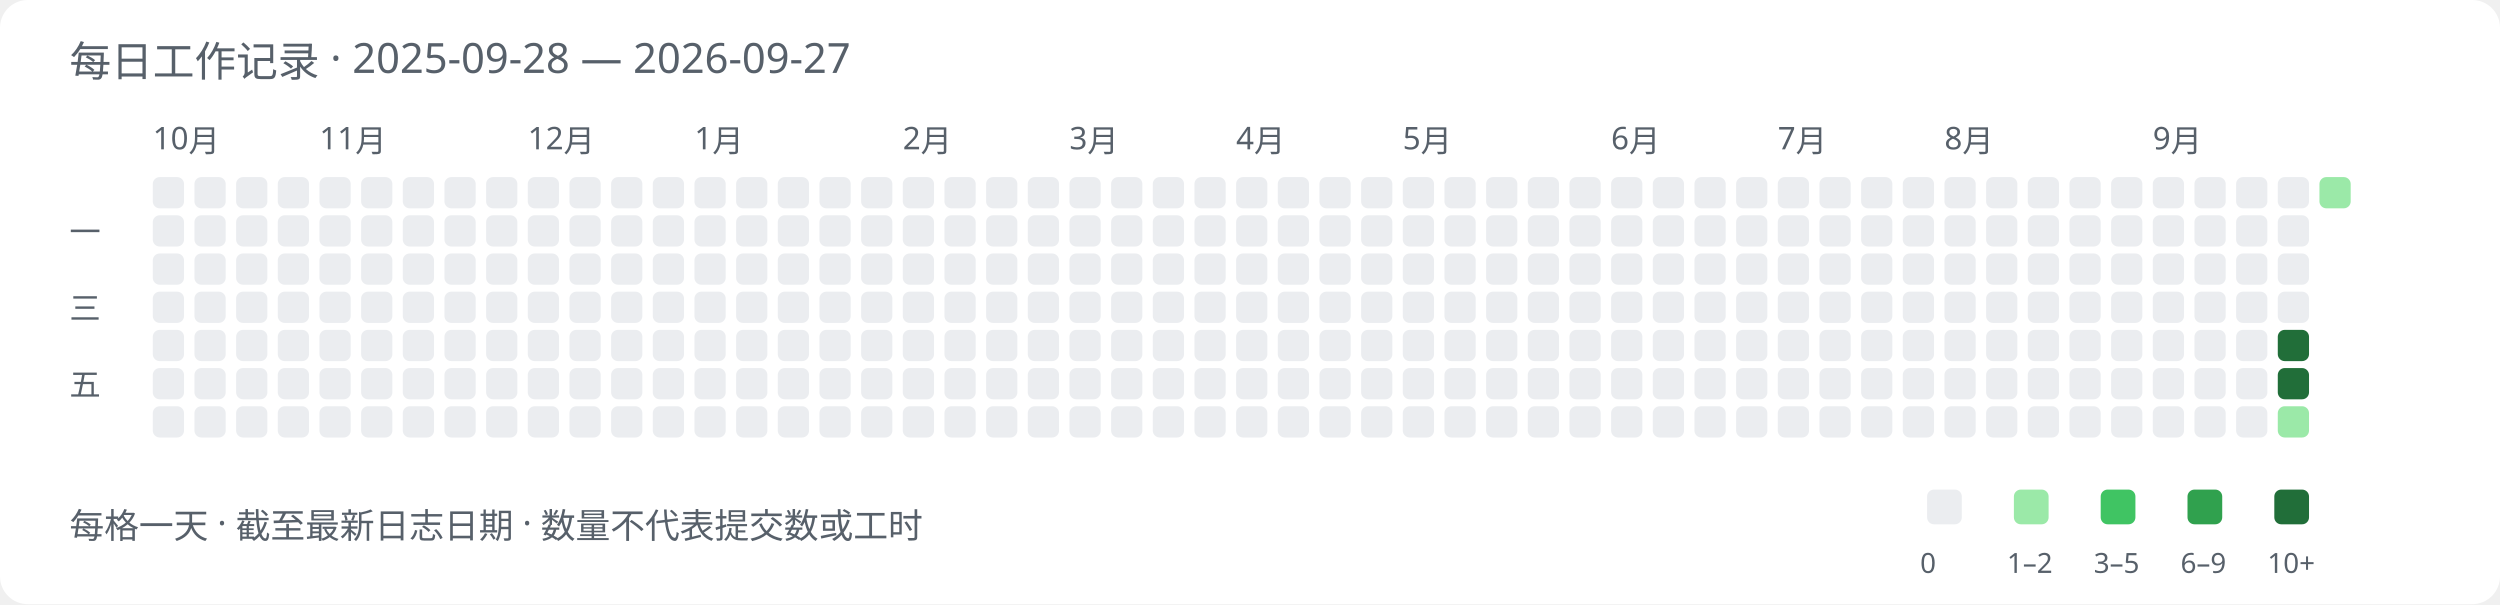
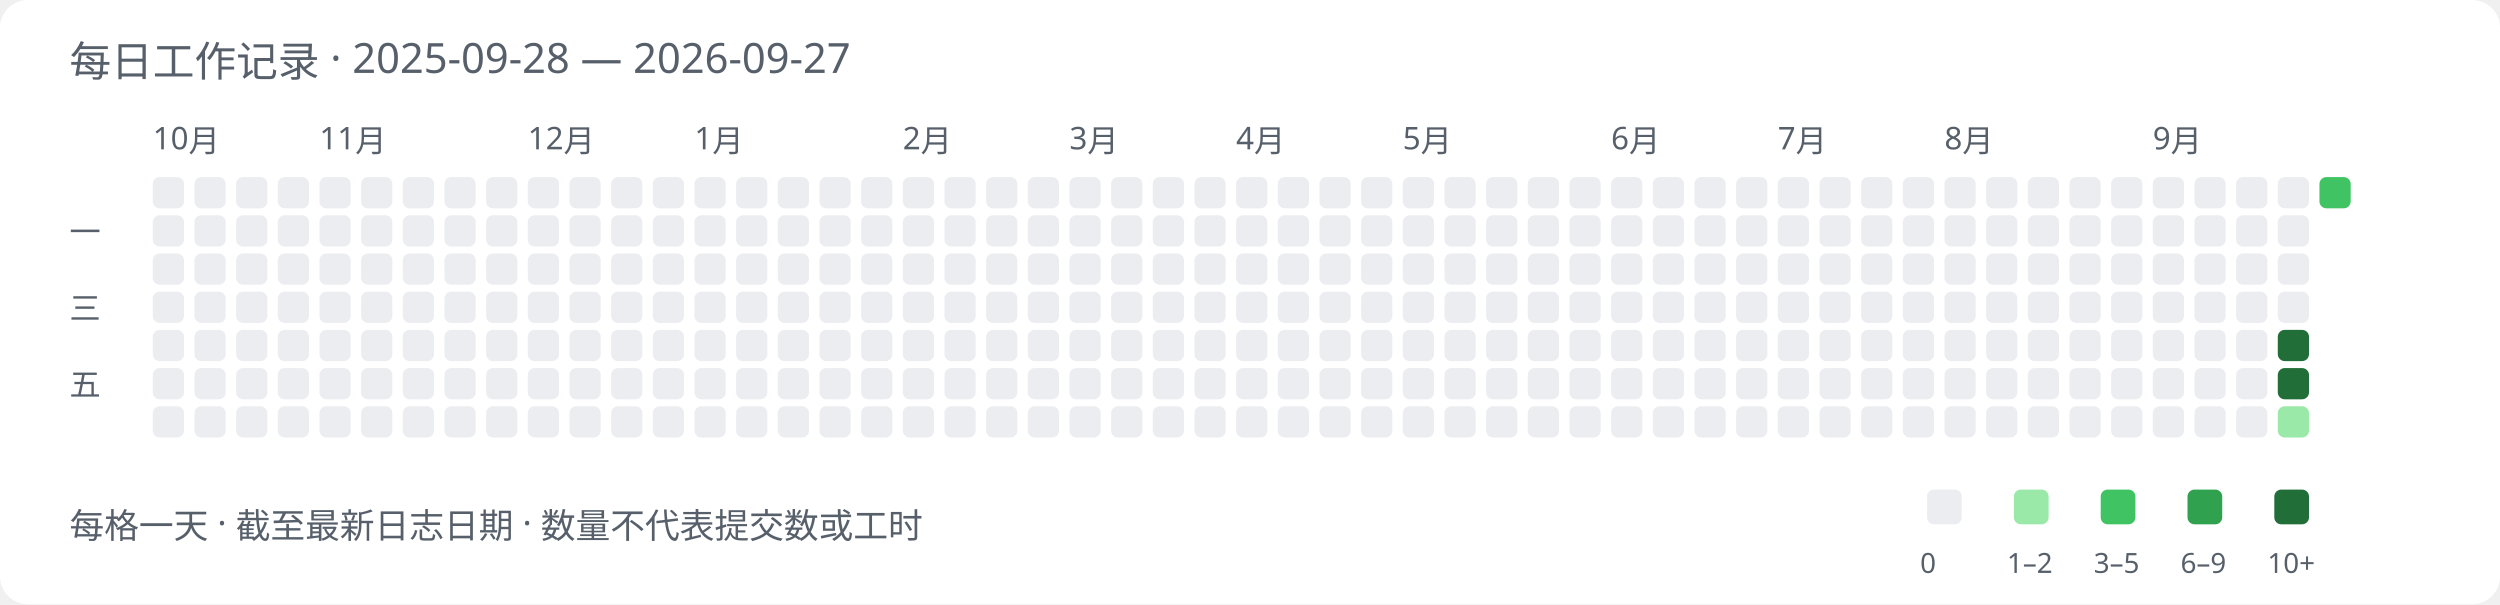
<svg xmlns="http://www.w3.org/2000/svg" width="720" height="174" viewBox="0 0 720 174" role="img" aria-label="每日开发记录全年贡献格">
  <rect width="100%" height="100%" rx="8" fill="#fff" />
  <g font-family="system-ui, sans-serif">
    <text x="20" y="22" font-size="12" fill="#57606a">每日工作记录 · 2025-09-28 — 2026-09-27</text>
    <text x="20" y="70" font-size="9" fill="#57606a">一</text>
    <text x="20" y="92" font-size="9" fill="#57606a">三</text>
    <text x="20" y="114" font-size="9" fill="#57606a">五</text>
    <rect data-date="2025-09-28" data-count="0" x="44" y="51" width="9" height="9" rx="2" fill="#ebedf0" />
    <rect data-date="2025-09-29" data-count="0" x="44" y="62" width="9" height="9" rx="2" fill="#ebedf0" />
    <rect data-date="2025-09-30" data-count="0" x="44" y="73" width="9" height="9" rx="2" fill="#ebedf0" />
    <text x="44" y="43" font-size="9" fill="#57606a">10月</text>
    <rect data-date="2025-10-01" data-count="0" x="44" y="84" width="9" height="9" rx="2" fill="#ebedf0" />
    <rect data-date="2025-10-02" data-count="0" x="44" y="95" width="9" height="9" rx="2" fill="#ebedf0" />
    <rect data-date="2025-10-03" data-count="0" x="44" y="106" width="9" height="9" rx="2" fill="#ebedf0" />
    <rect data-date="2025-10-04" data-count="0" x="44" y="117" width="9" height="9" rx="2" fill="#ebedf0" />
    <rect data-date="2025-10-05" data-count="0" x="56" y="51" width="9" height="9" rx="2" fill="#ebedf0" />
    <rect data-date="2025-10-06" data-count="0" x="56" y="62" width="9" height="9" rx="2" fill="#ebedf0" />
    <rect data-date="2025-10-07" data-count="0" x="56" y="73" width="9" height="9" rx="2" fill="#ebedf0" />
    <rect data-date="2025-10-08" data-count="0" x="56" y="84" width="9" height="9" rx="2" fill="#ebedf0" />
    <rect data-date="2025-10-09" data-count="0" x="56" y="95" width="9" height="9" rx="2" fill="#ebedf0" />
    <rect data-date="2025-10-10" data-count="0" x="56" y="106" width="9" height="9" rx="2" fill="#ebedf0" />
    <rect data-date="2025-10-11" data-count="0" x="56" y="117" width="9" height="9" rx="2" fill="#ebedf0" />
    <rect data-date="2025-10-12" data-count="0" x="68" y="51" width="9" height="9" rx="2" fill="#ebedf0" />
    <rect data-date="2025-10-13" data-count="0" x="68" y="62" width="9" height="9" rx="2" fill="#ebedf0" />
    <rect data-date="2025-10-14" data-count="0" x="68" y="73" width="9" height="9" rx="2" fill="#ebedf0" />
    <rect data-date="2025-10-15" data-count="0" x="68" y="84" width="9" height="9" rx="2" fill="#ebedf0" />
    <rect data-date="2025-10-16" data-count="0" x="68" y="95" width="9" height="9" rx="2" fill="#ebedf0" />
    <rect data-date="2025-10-17" data-count="0" x="68" y="106" width="9" height="9" rx="2" fill="#ebedf0" />
    <rect data-date="2025-10-18" data-count="0" x="68" y="117" width="9" height="9" rx="2" fill="#ebedf0" />
    <rect data-date="2025-10-19" data-count="0" x="80" y="51" width="9" height="9" rx="2" fill="#ebedf0" />
    <rect data-date="2025-10-20" data-count="0" x="80" y="62" width="9" height="9" rx="2" fill="#ebedf0" />
    <rect data-date="2025-10-21" data-count="0" x="80" y="73" width="9" height="9" rx="2" fill="#ebedf0" />
    <rect data-date="2025-10-22" data-count="0" x="80" y="84" width="9" height="9" rx="2" fill="#ebedf0" />
    <rect data-date="2025-10-23" data-count="0" x="80" y="95" width="9" height="9" rx="2" fill="#ebedf0" />
    <rect data-date="2025-10-24" data-count="0" x="80" y="106" width="9" height="9" rx="2" fill="#ebedf0" />
    <rect data-date="2025-10-25" data-count="0" x="80" y="117" width="9" height="9" rx="2" fill="#ebedf0" />
    <rect data-date="2025-10-26" data-count="0" x="92" y="51" width="9" height="9" rx="2" fill="#ebedf0" />
    <rect data-date="2025-10-27" data-count="0" x="92" y="62" width="9" height="9" rx="2" fill="#ebedf0" />
    <rect data-date="2025-10-28" data-count="0" x="92" y="73" width="9" height="9" rx="2" fill="#ebedf0" />
    <rect data-date="2025-10-29" data-count="0" x="92" y="84" width="9" height="9" rx="2" fill="#ebedf0" />
    <rect data-date="2025-10-30" data-count="0" x="92" y="95" width="9" height="9" rx="2" fill="#ebedf0" />
    <rect data-date="2025-10-31" data-count="0" x="92" y="106" width="9" height="9" rx="2" fill="#ebedf0" />
    <text x="92" y="43" font-size="9" fill="#57606a">11月</text>
    <rect data-date="2025-11-01" data-count="0" x="92" y="117" width="9" height="9" rx="2" fill="#ebedf0" />
    <rect data-date="2025-11-02" data-count="0" x="104" y="51" width="9" height="9" rx="2" fill="#ebedf0" />
    <rect data-date="2025-11-03" data-count="0" x="104" y="62" width="9" height="9" rx="2" fill="#ebedf0" />
    <rect data-date="2025-11-04" data-count="0" x="104" y="73" width="9" height="9" rx="2" fill="#ebedf0" />
    <rect data-date="2025-11-05" data-count="0" x="104" y="84" width="9" height="9" rx="2" fill="#ebedf0" />
    <rect data-date="2025-11-06" data-count="0" x="104" y="95" width="9" height="9" rx="2" fill="#ebedf0" />
    <rect data-date="2025-11-07" data-count="0" x="104" y="106" width="9" height="9" rx="2" fill="#ebedf0" />
    <rect data-date="2025-11-08" data-count="0" x="104" y="117" width="9" height="9" rx="2" fill="#ebedf0" />
    <rect data-date="2025-11-09" data-count="0" x="116" y="51" width="9" height="9" rx="2" fill="#ebedf0" />
    <rect data-date="2025-11-10" data-count="0" x="116" y="62" width="9" height="9" rx="2" fill="#ebedf0" />
    <rect data-date="2025-11-11" data-count="0" x="116" y="73" width="9" height="9" rx="2" fill="#ebedf0" />
    <rect data-date="2025-11-12" data-count="0" x="116" y="84" width="9" height="9" rx="2" fill="#ebedf0" />
    <rect data-date="2025-11-13" data-count="0" x="116" y="95" width="9" height="9" rx="2" fill="#ebedf0" />
    <rect data-date="2025-11-14" data-count="0" x="116" y="106" width="9" height="9" rx="2" fill="#ebedf0" />
    <rect data-date="2025-11-15" data-count="0" x="116" y="117" width="9" height="9" rx="2" fill="#ebedf0" />
    <rect data-date="2025-11-16" data-count="0" x="128" y="51" width="9" height="9" rx="2" fill="#ebedf0" />
    <rect data-date="2025-11-17" data-count="0" x="128" y="62" width="9" height="9" rx="2" fill="#ebedf0" />
    <rect data-date="2025-11-18" data-count="0" x="128" y="73" width="9" height="9" rx="2" fill="#ebedf0" />
    <rect data-date="2025-11-19" data-count="0" x="128" y="84" width="9" height="9" rx="2" fill="#ebedf0" />
    <rect data-date="2025-11-20" data-count="0" x="128" y="95" width="9" height="9" rx="2" fill="#ebedf0" />
    <rect data-date="2025-11-21" data-count="0" x="128" y="106" width="9" height="9" rx="2" fill="#ebedf0" />
    <rect data-date="2025-11-22" data-count="0" x="128" y="117" width="9" height="9" rx="2" fill="#ebedf0" />
    <rect data-date="2025-11-23" data-count="0" x="140" y="51" width="9" height="9" rx="2" fill="#ebedf0" />
    <rect data-date="2025-11-24" data-count="0" x="140" y="62" width="9" height="9" rx="2" fill="#ebedf0" />
    <rect data-date="2025-11-25" data-count="0" x="140" y="73" width="9" height="9" rx="2" fill="#ebedf0" />
    <rect data-date="2025-11-26" data-count="0" x="140" y="84" width="9" height="9" rx="2" fill="#ebedf0" />
    <rect data-date="2025-11-27" data-count="0" x="140" y="95" width="9" height="9" rx="2" fill="#ebedf0" />
    <rect data-date="2025-11-28" data-count="0" x="140" y="106" width="9" height="9" rx="2" fill="#ebedf0" />
    <rect data-date="2025-11-29" data-count="0" x="140" y="117" width="9" height="9" rx="2" fill="#ebedf0" />
    <rect data-date="2025-11-30" data-count="0" x="152" y="51" width="9" height="9" rx="2" fill="#ebedf0" />
    <text x="152" y="43" font-size="9" fill="#57606a">12月</text>
    <rect data-date="2025-12-01" data-count="0" x="152" y="62" width="9" height="9" rx="2" fill="#ebedf0" />
    <rect data-date="2025-12-02" data-count="0" x="152" y="73" width="9" height="9" rx="2" fill="#ebedf0" />
    <rect data-date="2025-12-03" data-count="0" x="152" y="84" width="9" height="9" rx="2" fill="#ebedf0" />
    <rect data-date="2025-12-04" data-count="0" x="152" y="95" width="9" height="9" rx="2" fill="#ebedf0" />
    <rect data-date="2025-12-05" data-count="0" x="152" y="106" width="9" height="9" rx="2" fill="#ebedf0" />
    <rect data-date="2025-12-06" data-count="0" x="152" y="117" width="9" height="9" rx="2" fill="#ebedf0" />
    <rect data-date="2025-12-07" data-count="0" x="164" y="51" width="9" height="9" rx="2" fill="#ebedf0" />
    <rect data-date="2025-12-08" data-count="0" x="164" y="62" width="9" height="9" rx="2" fill="#ebedf0" />
    <rect data-date="2025-12-09" data-count="0" x="164" y="73" width="9" height="9" rx="2" fill="#ebedf0" />
    <rect data-date="2025-12-10" data-count="0" x="164" y="84" width="9" height="9" rx="2" fill="#ebedf0" />
    <rect data-date="2025-12-11" data-count="0" x="164" y="95" width="9" height="9" rx="2" fill="#ebedf0" />
    <rect data-date="2025-12-12" data-count="0" x="164" y="106" width="9" height="9" rx="2" fill="#ebedf0" />
    <rect data-date="2025-12-13" data-count="0" x="164" y="117" width="9" height="9" rx="2" fill="#ebedf0" />
    <rect data-date="2025-12-14" data-count="0" x="176" y="51" width="9" height="9" rx="2" fill="#ebedf0" />
    <rect data-date="2025-12-15" data-count="0" x="176" y="62" width="9" height="9" rx="2" fill="#ebedf0" />
    <rect data-date="2025-12-16" data-count="0" x="176" y="73" width="9" height="9" rx="2" fill="#ebedf0" />
    <rect data-date="2025-12-17" data-count="0" x="176" y="84" width="9" height="9" rx="2" fill="#ebedf0" />
    <rect data-date="2025-12-18" data-count="0" x="176" y="95" width="9" height="9" rx="2" fill="#ebedf0" />
    <rect data-date="2025-12-19" data-count="0" x="176" y="106" width="9" height="9" rx="2" fill="#ebedf0" />
    <rect data-date="2025-12-20" data-count="0" x="176" y="117" width="9" height="9" rx="2" fill="#ebedf0" />
    <rect data-date="2025-12-21" data-count="0" x="188" y="51" width="9" height="9" rx="2" fill="#ebedf0" />
    <rect data-date="2025-12-22" data-count="0" x="188" y="62" width="9" height="9" rx="2" fill="#ebedf0" />
    <rect data-date="2025-12-23" data-count="0" x="188" y="73" width="9" height="9" rx="2" fill="#ebedf0" />
    <rect data-date="2025-12-24" data-count="0" x="188" y="84" width="9" height="9" rx="2" fill="#ebedf0" />
    <rect data-date="2025-12-25" data-count="0" x="188" y="95" width="9" height="9" rx="2" fill="#ebedf0" />
    <rect data-date="2025-12-26" data-count="0" x="188" y="106" width="9" height="9" rx="2" fill="#ebedf0" />
    <rect data-date="2025-12-27" data-count="0" x="188" y="117" width="9" height="9" rx="2" fill="#ebedf0" />
    <rect data-date="2025-12-28" data-count="0" x="200" y="51" width="9" height="9" rx="2" fill="#ebedf0" />
    <rect data-date="2025-12-29" data-count="0" x="200" y="62" width="9" height="9" rx="2" fill="#ebedf0" />
    <rect data-date="2025-12-30" data-count="0" x="200" y="73" width="9" height="9" rx="2" fill="#ebedf0" />
    <rect data-date="2025-12-31" data-count="0" x="200" y="84" width="9" height="9" rx="2" fill="#ebedf0" />
    <text x="200" y="43" font-size="9" fill="#57606a">1月</text>
    <rect data-date="2026-01-01" data-count="0" x="200" y="95" width="9" height="9" rx="2" fill="#ebedf0" />
    <rect data-date="2026-01-02" data-count="0" x="200" y="106" width="9" height="9" rx="2" fill="#ebedf0" />
    <rect data-date="2026-01-03" data-count="0" x="200" y="117" width="9" height="9" rx="2" fill="#ebedf0" />
    <rect data-date="2026-01-04" data-count="0" x="212" y="51" width="9" height="9" rx="2" fill="#ebedf0" />
    <rect data-date="2026-01-05" data-count="0" x="212" y="62" width="9" height="9" rx="2" fill="#ebedf0" />
    <rect data-date="2026-01-06" data-count="0" x="212" y="73" width="9" height="9" rx="2" fill="#ebedf0" />
    <rect data-date="2026-01-07" data-count="0" x="212" y="84" width="9" height="9" rx="2" fill="#ebedf0" />
    <rect data-date="2026-01-08" data-count="0" x="212" y="95" width="9" height="9" rx="2" fill="#ebedf0" />
    <rect data-date="2026-01-09" data-count="0" x="212" y="106" width="9" height="9" rx="2" fill="#ebedf0" />
    <rect data-date="2026-01-10" data-count="0" x="212" y="117" width="9" height="9" rx="2" fill="#ebedf0" />
    <rect data-date="2026-01-11" data-count="0" x="224" y="51" width="9" height="9" rx="2" fill="#ebedf0" />
    <rect data-date="2026-01-12" data-count="0" x="224" y="62" width="9" height="9" rx="2" fill="#ebedf0" />
    <rect data-date="2026-01-13" data-count="0" x="224" y="73" width="9" height="9" rx="2" fill="#ebedf0" />
    <rect data-date="2026-01-14" data-count="0" x="224" y="84" width="9" height="9" rx="2" fill="#ebedf0" />
    <rect data-date="2026-01-15" data-count="0" x="224" y="95" width="9" height="9" rx="2" fill="#ebedf0" />
    <rect data-date="2026-01-16" data-count="0" x="224" y="106" width="9" height="9" rx="2" fill="#ebedf0" />
    <rect data-date="2026-01-17" data-count="0" x="224" y="117" width="9" height="9" rx="2" fill="#ebedf0" />
    <rect data-date="2026-01-18" data-count="0" x="236" y="51" width="9" height="9" rx="2" fill="#ebedf0" />
    <rect data-date="2026-01-19" data-count="0" x="236" y="62" width="9" height="9" rx="2" fill="#ebedf0" />
    <rect data-date="2026-01-20" data-count="0" x="236" y="73" width="9" height="9" rx="2" fill="#ebedf0" />
    <rect data-date="2026-01-21" data-count="0" x="236" y="84" width="9" height="9" rx="2" fill="#ebedf0" />
    <rect data-date="2026-01-22" data-count="0" x="236" y="95" width="9" height="9" rx="2" fill="#ebedf0" />
    <rect data-date="2026-01-23" data-count="0" x="236" y="106" width="9" height="9" rx="2" fill="#ebedf0" />
    <rect data-date="2026-01-24" data-count="0" x="236" y="117" width="9" height="9" rx="2" fill="#ebedf0" />
    <rect data-date="2026-01-25" data-count="0" x="248" y="51" width="9" height="9" rx="2" fill="#ebedf0" />
    <rect data-date="2026-01-26" data-count="0" x="248" y="62" width="9" height="9" rx="2" fill="#ebedf0" />
    <rect data-date="2026-01-27" data-count="0" x="248" y="73" width="9" height="9" rx="2" fill="#ebedf0" />
    <rect data-date="2026-01-28" data-count="0" x="248" y="84" width="9" height="9" rx="2" fill="#ebedf0" />
    <rect data-date="2026-01-29" data-count="0" x="248" y="95" width="9" height="9" rx="2" fill="#ebedf0" />
    <rect data-date="2026-01-30" data-count="0" x="248" y="106" width="9" height="9" rx="2" fill="#ebedf0" />
    <rect data-date="2026-01-31" data-count="0" x="248" y="117" width="9" height="9" rx="2" fill="#ebedf0" />
    <text x="260" y="43" font-size="9" fill="#57606a">2月</text>
    <rect data-date="2026-02-01" data-count="0" x="260" y="51" width="9" height="9" rx="2" fill="#ebedf0" />
    <rect data-date="2026-02-02" data-count="0" x="260" y="62" width="9" height="9" rx="2" fill="#ebedf0" />
    <rect data-date="2026-02-03" data-count="0" x="260" y="73" width="9" height="9" rx="2" fill="#ebedf0" />
    <rect data-date="2026-02-04" data-count="0" x="260" y="84" width="9" height="9" rx="2" fill="#ebedf0" />
    <rect data-date="2026-02-05" data-count="0" x="260" y="95" width="9" height="9" rx="2" fill="#ebedf0" />
    <rect data-date="2026-02-06" data-count="0" x="260" y="106" width="9" height="9" rx="2" fill="#ebedf0" />
    <rect data-date="2026-02-07" data-count="0" x="260" y="117" width="9" height="9" rx="2" fill="#ebedf0" />
    <rect data-date="2026-02-08" data-count="0" x="272" y="51" width="9" height="9" rx="2" fill="#ebedf0" />
    <rect data-date="2026-02-09" data-count="0" x="272" y="62" width="9" height="9" rx="2" fill="#ebedf0" />
    <rect data-date="2026-02-10" data-count="0" x="272" y="73" width="9" height="9" rx="2" fill="#ebedf0" />
    <rect data-date="2026-02-11" data-count="0" x="272" y="84" width="9" height="9" rx="2" fill="#ebedf0" />
    <rect data-date="2026-02-12" data-count="0" x="272" y="95" width="9" height="9" rx="2" fill="#ebedf0" />
    <rect data-date="2026-02-13" data-count="0" x="272" y="106" width="9" height="9" rx="2" fill="#ebedf0" />
    <rect data-date="2026-02-14" data-count="0" x="272" y="117" width="9" height="9" rx="2" fill="#ebedf0" />
    <rect data-date="2026-02-15" data-count="0" x="284" y="51" width="9" height="9" rx="2" fill="#ebedf0" />
    <rect data-date="2026-02-16" data-count="0" x="284" y="62" width="9" height="9" rx="2" fill="#ebedf0" />
    <rect data-date="2026-02-17" data-count="0" x="284" y="73" width="9" height="9" rx="2" fill="#ebedf0" />
    <rect data-date="2026-02-18" data-count="0" x="284" y="84" width="9" height="9" rx="2" fill="#ebedf0" />
    <rect data-date="2026-02-19" data-count="0" x="284" y="95" width="9" height="9" rx="2" fill="#ebedf0" />
    <rect data-date="2026-02-20" data-count="0" x="284" y="106" width="9" height="9" rx="2" fill="#ebedf0" />
    <rect data-date="2026-02-21" data-count="0" x="284" y="117" width="9" height="9" rx="2" fill="#ebedf0" />
    <rect data-date="2026-02-22" data-count="0" x="296" y="51" width="9" height="9" rx="2" fill="#ebedf0" />
    <rect data-date="2026-02-23" data-count="0" x="296" y="62" width="9" height="9" rx="2" fill="#ebedf0" />
    <rect data-date="2026-02-24" data-count="0" x="296" y="73" width="9" height="9" rx="2" fill="#ebedf0" />
    <rect data-date="2026-02-25" data-count="0" x="296" y="84" width="9" height="9" rx="2" fill="#ebedf0" />
    <rect data-date="2026-02-26" data-count="0" x="296" y="95" width="9" height="9" rx="2" fill="#ebedf0" />
    <rect data-date="2026-02-27" data-count="0" x="296" y="106" width="9" height="9" rx="2" fill="#ebedf0" />
    <rect data-date="2026-02-28" data-count="0" x="296" y="117" width="9" height="9" rx="2" fill="#ebedf0" />
    <text x="308" y="43" font-size="9" fill="#57606a">3月</text>
    <rect data-date="2026-03-01" data-count="0" x="308" y="51" width="9" height="9" rx="2" fill="#ebedf0" />
    <rect data-date="2026-03-02" data-count="0" x="308" y="62" width="9" height="9" rx="2" fill="#ebedf0" />
    <rect data-date="2026-03-03" data-count="0" x="308" y="73" width="9" height="9" rx="2" fill="#ebedf0" />
    <rect data-date="2026-03-04" data-count="0" x="308" y="84" width="9" height="9" rx="2" fill="#ebedf0" />
    <rect data-date="2026-03-05" data-count="0" x="308" y="95" width="9" height="9" rx="2" fill="#ebedf0" />
    <rect data-date="2026-03-06" data-count="0" x="308" y="106" width="9" height="9" rx="2" fill="#ebedf0" />
    <rect data-date="2026-03-07" data-count="0" x="308" y="117" width="9" height="9" rx="2" fill="#ebedf0" />
    <rect data-date="2026-03-08" data-count="0" x="320" y="51" width="9" height="9" rx="2" fill="#ebedf0" />
    <rect data-date="2026-03-09" data-count="0" x="320" y="62" width="9" height="9" rx="2" fill="#ebedf0" />
    <rect data-date="2026-03-10" data-count="0" x="320" y="73" width="9" height="9" rx="2" fill="#ebedf0" />
    <rect data-date="2026-03-11" data-count="0" x="320" y="84" width="9" height="9" rx="2" fill="#ebedf0" />
    <rect data-date="2026-03-12" data-count="0" x="320" y="95" width="9" height="9" rx="2" fill="#ebedf0" />
    <rect data-date="2026-03-13" data-count="0" x="320" y="106" width="9" height="9" rx="2" fill="#ebedf0" />
    <rect data-date="2026-03-14" data-count="0" x="320" y="117" width="9" height="9" rx="2" fill="#ebedf0" />
    <rect data-date="2026-03-15" data-count="0" x="332" y="51" width="9" height="9" rx="2" fill="#ebedf0" />
    <rect data-date="2026-03-16" data-count="0" x="332" y="62" width="9" height="9" rx="2" fill="#ebedf0" />
    <rect data-date="2026-03-17" data-count="0" x="332" y="73" width="9" height="9" rx="2" fill="#ebedf0" />
    <rect data-date="2026-03-18" data-count="0" x="332" y="84" width="9" height="9" rx="2" fill="#ebedf0" />
    <rect data-date="2026-03-19" data-count="0" x="332" y="95" width="9" height="9" rx="2" fill="#ebedf0" />
    <rect data-date="2026-03-20" data-count="0" x="332" y="106" width="9" height="9" rx="2" fill="#ebedf0" />
    <rect data-date="2026-03-21" data-count="0" x="332" y="117" width="9" height="9" rx="2" fill="#ebedf0" />
    <rect data-date="2026-03-22" data-count="0" x="344" y="51" width="9" height="9" rx="2" fill="#ebedf0" />
    <rect data-date="2026-03-23" data-count="0" x="344" y="62" width="9" height="9" rx="2" fill="#ebedf0" />
    <rect data-date="2026-03-24" data-count="0" x="344" y="73" width="9" height="9" rx="2" fill="#ebedf0" />
    <rect data-date="2026-03-25" data-count="0" x="344" y="84" width="9" height="9" rx="2" fill="#ebedf0" />
    <rect data-date="2026-03-26" data-count="0" x="344" y="95" width="9" height="9" rx="2" fill="#ebedf0" />
    <rect data-date="2026-03-27" data-count="0" x="344" y="106" width="9" height="9" rx="2" fill="#ebedf0" />
    <rect data-date="2026-03-28" data-count="0" x="344" y="117" width="9" height="9" rx="2" fill="#ebedf0" />
    <rect data-date="2026-03-29" data-count="0" x="356" y="51" width="9" height="9" rx="2" fill="#ebedf0" />
    <rect data-date="2026-03-30" data-count="0" x="356" y="62" width="9" height="9" rx="2" fill="#ebedf0" />
    <rect data-date="2026-03-31" data-count="0" x="356" y="73" width="9" height="9" rx="2" fill="#ebedf0" />
    <text x="356" y="43" font-size="9" fill="#57606a">4月</text>
    <rect data-date="2026-04-01" data-count="0" x="356" y="84" width="9" height="9" rx="2" fill="#ebedf0" />
    <rect data-date="2026-04-02" data-count="0" x="356" y="95" width="9" height="9" rx="2" fill="#ebedf0" />
    <rect data-date="2026-04-03" data-count="0" x="356" y="106" width="9" height="9" rx="2" fill="#ebedf0" />
    <rect data-date="2026-04-04" data-count="0" x="356" y="117" width="9" height="9" rx="2" fill="#ebedf0" />
    <rect data-date="2026-04-05" data-count="0" x="368" y="51" width="9" height="9" rx="2" fill="#ebedf0" />
    <rect data-date="2026-04-06" data-count="0" x="368" y="62" width="9" height="9" rx="2" fill="#ebedf0" />
    <rect data-date="2026-04-07" data-count="0" x="368" y="73" width="9" height="9" rx="2" fill="#ebedf0" />
    <rect data-date="2026-04-08" data-count="0" x="368" y="84" width="9" height="9" rx="2" fill="#ebedf0" />
    <rect data-date="2026-04-09" data-count="0" x="368" y="95" width="9" height="9" rx="2" fill="#ebedf0" />
    <rect data-date="2026-04-10" data-count="0" x="368" y="106" width="9" height="9" rx="2" fill="#ebedf0" />
    <rect data-date="2026-04-11" data-count="0" x="368" y="117" width="9" height="9" rx="2" fill="#ebedf0" />
    <rect data-date="2026-04-12" data-count="0" x="380" y="51" width="9" height="9" rx="2" fill="#ebedf0" />
    <rect data-date="2026-04-13" data-count="0" x="380" y="62" width="9" height="9" rx="2" fill="#ebedf0" />
    <rect data-date="2026-04-14" data-count="0" x="380" y="73" width="9" height="9" rx="2" fill="#ebedf0" />
    <rect data-date="2026-04-15" data-count="0" x="380" y="84" width="9" height="9" rx="2" fill="#ebedf0" />
    <rect data-date="2026-04-16" data-count="0" x="380" y="95" width="9" height="9" rx="2" fill="#ebedf0" />
    <rect data-date="2026-04-17" data-count="0" x="380" y="106" width="9" height="9" rx="2" fill="#ebedf0" />
    <rect data-date="2026-04-18" data-count="0" x="380" y="117" width="9" height="9" rx="2" fill="#ebedf0" />
    <rect data-date="2026-04-19" data-count="0" x="392" y="51" width="9" height="9" rx="2" fill="#ebedf0" />
    <rect data-date="2026-04-20" data-count="0" x="392" y="62" width="9" height="9" rx="2" fill="#ebedf0" />
    <rect data-date="2026-04-21" data-count="0" x="392" y="73" width="9" height="9" rx="2" fill="#ebedf0" />
    <rect data-date="2026-04-22" data-count="0" x="392" y="84" width="9" height="9" rx="2" fill="#ebedf0" />
    <rect data-date="2026-04-23" data-count="0" x="392" y="95" width="9" height="9" rx="2" fill="#ebedf0" />
    <rect data-date="2026-04-24" data-count="0" x="392" y="106" width="9" height="9" rx="2" fill="#ebedf0" />
    <rect data-date="2026-04-25" data-count="0" x="392" y="117" width="9" height="9" rx="2" fill="#ebedf0" />
    <rect data-date="2026-04-26" data-count="0" x="404" y="51" width="9" height="9" rx="2" fill="#ebedf0" />
    <rect data-date="2026-04-27" data-count="0" x="404" y="62" width="9" height="9" rx="2" fill="#ebedf0" />
    <rect data-date="2026-04-28" data-count="0" x="404" y="73" width="9" height="9" rx="2" fill="#ebedf0" />
    <rect data-date="2026-04-29" data-count="0" x="404" y="84" width="9" height="9" rx="2" fill="#ebedf0" />
    <rect data-date="2026-04-30" data-count="0" x="404" y="95" width="9" height="9" rx="2" fill="#ebedf0" />
    <text x="404" y="43" font-size="9" fill="#57606a">5月</text>
    <rect data-date="2026-05-01" data-count="0" x="404" y="106" width="9" height="9" rx="2" fill="#ebedf0" />
    <rect data-date="2026-05-02" data-count="0" x="404" y="117" width="9" height="9" rx="2" fill="#ebedf0" />
    <rect data-date="2026-05-03" data-count="0" x="416" y="51" width="9" height="9" rx="2" fill="#ebedf0" />
    <rect data-date="2026-05-04" data-count="0" x="416" y="62" width="9" height="9" rx="2" fill="#ebedf0" />
    <rect data-date="2026-05-05" data-count="0" x="416" y="73" width="9" height="9" rx="2" fill="#ebedf0" />
    <rect data-date="2026-05-06" data-count="0" x="416" y="84" width="9" height="9" rx="2" fill="#ebedf0" />
    <rect data-date="2026-05-07" data-count="0" x="416" y="95" width="9" height="9" rx="2" fill="#ebedf0" />
    <rect data-date="2026-05-08" data-count="0" x="416" y="106" width="9" height="9" rx="2" fill="#ebedf0" />
    <rect data-date="2026-05-09" data-count="0" x="416" y="117" width="9" height="9" rx="2" fill="#ebedf0" />
    <rect data-date="2026-05-10" data-count="0" x="428" y="51" width="9" height="9" rx="2" fill="#ebedf0" />
    <rect data-date="2026-05-11" data-count="0" x="428" y="62" width="9" height="9" rx="2" fill="#ebedf0" />
    <rect data-date="2026-05-12" data-count="0" x="428" y="73" width="9" height="9" rx="2" fill="#ebedf0" />
    <rect data-date="2026-05-13" data-count="0" x="428" y="84" width="9" height="9" rx="2" fill="#ebedf0" />
    <rect data-date="2026-05-14" data-count="0" x="428" y="95" width="9" height="9" rx="2" fill="#ebedf0" />
    <rect data-date="2026-05-15" data-count="0" x="428" y="106" width="9" height="9" rx="2" fill="#ebedf0" />
    <rect data-date="2026-05-16" data-count="0" x="428" y="117" width="9" height="9" rx="2" fill="#ebedf0" />
    <rect data-date="2026-05-17" data-count="0" x="440" y="51" width="9" height="9" rx="2" fill="#ebedf0" />
    <rect data-date="2026-05-18" data-count="0" x="440" y="62" width="9" height="9" rx="2" fill="#ebedf0" />
    <rect data-date="2026-05-19" data-count="0" x="440" y="73" width="9" height="9" rx="2" fill="#ebedf0" />
    <rect data-date="2026-05-20" data-count="0" x="440" y="84" width="9" height="9" rx="2" fill="#ebedf0" />
    <rect data-date="2026-05-21" data-count="0" x="440" y="95" width="9" height="9" rx="2" fill="#ebedf0" />
    <rect data-date="2026-05-22" data-count="0" x="440" y="106" width="9" height="9" rx="2" fill="#ebedf0" />
    <rect data-date="2026-05-23" data-count="0" x="440" y="117" width="9" height="9" rx="2" fill="#ebedf0" />
    <rect data-date="2026-05-24" data-count="0" x="452" y="51" width="9" height="9" rx="2" fill="#ebedf0" />
    <rect data-date="2026-05-25" data-count="0" x="452" y="62" width="9" height="9" rx="2" fill="#ebedf0" />
    <rect data-date="2026-05-26" data-count="0" x="452" y="73" width="9" height="9" rx="2" fill="#ebedf0" />
    <rect data-date="2026-05-27" data-count="0" x="452" y="84" width="9" height="9" rx="2" fill="#ebedf0" />
    <rect data-date="2026-05-28" data-count="0" x="452" y="95" width="9" height="9" rx="2" fill="#ebedf0" />
    <rect data-date="2026-05-29" data-count="0" x="452" y="106" width="9" height="9" rx="2" fill="#ebedf0" />
    <rect data-date="2026-05-30" data-count="0" x="452" y="117" width="9" height="9" rx="2" fill="#ebedf0" />
    <rect data-date="2026-05-31" data-count="0" x="464" y="51" width="9" height="9" rx="2" fill="#ebedf0" />
    <text x="464" y="43" font-size="9" fill="#57606a">6月</text>
    <rect data-date="2026-06-01" data-count="0" x="464" y="62" width="9" height="9" rx="2" fill="#ebedf0" />
    <rect data-date="2026-06-02" data-count="0" x="464" y="73" width="9" height="9" rx="2" fill="#ebedf0" />
    <rect data-date="2026-06-03" data-count="0" x="464" y="84" width="9" height="9" rx="2" fill="#ebedf0" />
    <rect data-date="2026-06-04" data-count="0" x="464" y="95" width="9" height="9" rx="2" fill="#ebedf0" />
    <rect data-date="2026-06-05" data-count="0" x="464" y="106" width="9" height="9" rx="2" fill="#ebedf0" />
    <rect data-date="2026-06-06" data-count="0" x="464" y="117" width="9" height="9" rx="2" fill="#ebedf0" />
    <rect data-date="2026-06-07" data-count="0" x="476" y="51" width="9" height="9" rx="2" fill="#ebedf0" />
    <rect data-date="2026-06-08" data-count="0" x="476" y="62" width="9" height="9" rx="2" fill="#ebedf0" />
    <rect data-date="2026-06-09" data-count="0" x="476" y="73" width="9" height="9" rx="2" fill="#ebedf0" />
    <rect data-date="2026-06-10" data-count="0" x="476" y="84" width="9" height="9" rx="2" fill="#ebedf0" />
    <rect data-date="2026-06-11" data-count="0" x="476" y="95" width="9" height="9" rx="2" fill="#ebedf0" />
    <rect data-date="2026-06-12" data-count="0" x="476" y="106" width="9" height="9" rx="2" fill="#ebedf0" />
    <rect data-date="2026-06-13" data-count="0" x="476" y="117" width="9" height="9" rx="2" fill="#ebedf0" />
    <rect data-date="2026-06-14" data-count="0" x="488" y="51" width="9" height="9" rx="2" fill="#ebedf0" />
    <rect data-date="2026-06-15" data-count="0" x="488" y="62" width="9" height="9" rx="2" fill="#ebedf0" />
    <rect data-date="2026-06-16" data-count="0" x="488" y="73" width="9" height="9" rx="2" fill="#ebedf0" />
    <rect data-date="2026-06-17" data-count="0" x="488" y="84" width="9" height="9" rx="2" fill="#ebedf0" />
    <rect data-date="2026-06-18" data-count="0" x="488" y="95" width="9" height="9" rx="2" fill="#ebedf0" />
    <rect data-date="2026-06-19" data-count="0" x="488" y="106" width="9" height="9" rx="2" fill="#ebedf0" />
    <rect data-date="2026-06-20" data-count="0" x="488" y="117" width="9" height="9" rx="2" fill="#ebedf0" />
    <rect data-date="2026-06-21" data-count="0" x="500" y="51" width="9" height="9" rx="2" fill="#ebedf0" />
    <rect data-date="2026-06-22" data-count="0" x="500" y="62" width="9" height="9" rx="2" fill="#ebedf0" />
    <rect data-date="2026-06-23" data-count="0" x="500" y="73" width="9" height="9" rx="2" fill="#ebedf0" />
    <rect data-date="2026-06-24" data-count="0" x="500" y="84" width="9" height="9" rx="2" fill="#ebedf0" />
    <rect data-date="2026-06-25" data-count="0" x="500" y="95" width="9" height="9" rx="2" fill="#ebedf0" />
    <rect data-date="2026-06-26" data-count="0" x="500" y="106" width="9" height="9" rx="2" fill="#ebedf0" />
    <rect data-date="2026-06-27" data-count="0" x="500" y="117" width="9" height="9" rx="2" fill="#ebedf0" />
    <rect data-date="2026-06-28" data-count="0" x="512" y="51" width="9" height="9" rx="2" fill="#ebedf0" />
    <rect data-date="2026-06-29" data-count="0" x="512" y="62" width="9" height="9" rx="2" fill="#ebedf0" />
    <rect data-date="2026-06-30" data-count="0" x="512" y="73" width="9" height="9" rx="2" fill="#ebedf0" />
    <text x="512" y="43" font-size="9" fill="#57606a">7月</text>
    <rect data-date="2026-07-01" data-count="0" x="512" y="84" width="9" height="9" rx="2" fill="#ebedf0" />
    <rect data-date="2026-07-02" data-count="0" x="512" y="95" width="9" height="9" rx="2" fill="#ebedf0" />
    <rect data-date="2026-07-03" data-count="0" x="512" y="106" width="9" height="9" rx="2" fill="#ebedf0" />
    <rect data-date="2026-07-04" data-count="0" x="512" y="117" width="9" height="9" rx="2" fill="#ebedf0" />
    <rect data-date="2026-07-05" data-count="0" x="524" y="51" width="9" height="9" rx="2" fill="#ebedf0" />
    <rect data-date="2026-07-06" data-count="0" x="524" y="62" width="9" height="9" rx="2" fill="#ebedf0" />
    <rect data-date="2026-07-07" data-count="0" x="524" y="73" width="9" height="9" rx="2" fill="#ebedf0" />
    <rect data-date="2026-07-08" data-count="0" x="524" y="84" width="9" height="9" rx="2" fill="#ebedf0" />
    <rect data-date="2026-07-09" data-count="0" x="524" y="95" width="9" height="9" rx="2" fill="#ebedf0" />
    <rect data-date="2026-07-10" data-count="0" x="524" y="106" width="9" height="9" rx="2" fill="#ebedf0" />
    <rect data-date="2026-07-11" data-count="0" x="524" y="117" width="9" height="9" rx="2" fill="#ebedf0" />
    <rect data-date="2026-07-12" data-count="0" x="536" y="51" width="9" height="9" rx="2" fill="#ebedf0" />
    <rect data-date="2026-07-13" data-count="0" x="536" y="62" width="9" height="9" rx="2" fill="#ebedf0" />
    <rect data-date="2026-07-14" data-count="0" x="536" y="73" width="9" height="9" rx="2" fill="#ebedf0" />
    <rect data-date="2026-07-15" data-count="0" x="536" y="84" width="9" height="9" rx="2" fill="#ebedf0" />
    <rect data-date="2026-07-16" data-count="0" x="536" y="95" width="9" height="9" rx="2" fill="#ebedf0" />
    <rect data-date="2026-07-17" data-count="0" x="536" y="106" width="9" height="9" rx="2" fill="#ebedf0" />
    <rect data-date="2026-07-18" data-count="0" x="536" y="117" width="9" height="9" rx="2" fill="#ebedf0" />
    <rect data-date="2026-07-19" data-count="0" x="548" y="51" width="9" height="9" rx="2" fill="#ebedf0" />
    <rect data-date="2026-07-20" data-count="0" x="548" y="62" width="9" height="9" rx="2" fill="#ebedf0" />
    <rect data-date="2026-07-21" data-count="0" x="548" y="73" width="9" height="9" rx="2" fill="#ebedf0" />
    <rect data-date="2026-07-22" data-count="0" x="548" y="84" width="9" height="9" rx="2" fill="#ebedf0" />
    <rect data-date="2026-07-23" data-count="0" x="548" y="95" width="9" height="9" rx="2" fill="#ebedf0" />
    <rect data-date="2026-07-24" data-count="0" x="548" y="106" width="9" height="9" rx="2" fill="#ebedf0" />
    <rect data-date="2026-07-25" data-count="0" x="548" y="117" width="9" height="9" rx="2" fill="#ebedf0" />
    <rect data-date="2026-07-26" data-count="0" x="560" y="51" width="9" height="9" rx="2" fill="#ebedf0" />
    <rect data-date="2026-07-27" data-count="0" x="560" y="62" width="9" height="9" rx="2" fill="#ebedf0" />
    <rect data-date="2026-07-28" data-count="0" x="560" y="73" width="9" height="9" rx="2" fill="#ebedf0" />
    <rect data-date="2026-07-29" data-count="0" x="560" y="84" width="9" height="9" rx="2" fill="#ebedf0" />
    <rect data-date="2026-07-30" data-count="0" x="560" y="95" width="9" height="9" rx="2" fill="#ebedf0" />
    <rect data-date="2026-07-31" data-count="0" x="560" y="106" width="9" height="9" rx="2" fill="#ebedf0" />
    <text x="560" y="43" font-size="9" fill="#57606a">8月</text>
    <rect data-date="2026-08-01" data-count="0" x="560" y="117" width="9" height="9" rx="2" fill="#ebedf0" />
    <rect data-date="2026-08-02" data-count="0" x="572" y="51" width="9" height="9" rx="2" fill="#ebedf0" />
    <rect data-date="2026-08-03" data-count="0" x="572" y="62" width="9" height="9" rx="2" fill="#ebedf0" />
    <rect data-date="2026-08-04" data-count="0" x="572" y="73" width="9" height="9" rx="2" fill="#ebedf0" />
    <rect data-date="2026-08-05" data-count="0" x="572" y="84" width="9" height="9" rx="2" fill="#ebedf0" />
    <rect data-date="2026-08-06" data-count="0" x="572" y="95" width="9" height="9" rx="2" fill="#ebedf0" />
    <rect data-date="2026-08-07" data-count="0" x="572" y="106" width="9" height="9" rx="2" fill="#ebedf0" />
    <rect data-date="2026-08-08" data-count="0" x="572" y="117" width="9" height="9" rx="2" fill="#ebedf0" />
    <rect data-date="2026-08-09" data-count="0" x="584" y="51" width="9" height="9" rx="2" fill="#ebedf0" />
    <rect data-date="2026-08-10" data-count="0" x="584" y="62" width="9" height="9" rx="2" fill="#ebedf0" />
    <rect data-date="2026-08-11" data-count="0" x="584" y="73" width="9" height="9" rx="2" fill="#ebedf0" />
    <rect data-date="2026-08-12" data-count="0" x="584" y="84" width="9" height="9" rx="2" fill="#ebedf0" />
    <rect data-date="2026-08-13" data-count="0" x="584" y="95" width="9" height="9" rx="2" fill="#ebedf0" />
    <rect data-date="2026-08-14" data-count="0" x="584" y="106" width="9" height="9" rx="2" fill="#ebedf0" />
    <rect data-date="2026-08-15" data-count="0" x="584" y="117" width="9" height="9" rx="2" fill="#ebedf0" />
    <rect data-date="2026-08-16" data-count="0" x="596" y="51" width="9" height="9" rx="2" fill="#ebedf0" />
    <rect data-date="2026-08-17" data-count="0" x="596" y="62" width="9" height="9" rx="2" fill="#ebedf0" />
    <rect data-date="2026-08-18" data-count="0" x="596" y="73" width="9" height="9" rx="2" fill="#ebedf0" />
    <rect data-date="2026-08-19" data-count="0" x="596" y="84" width="9" height="9" rx="2" fill="#ebedf0" />
    <rect data-date="2026-08-20" data-count="0" x="596" y="95" width="9" height="9" rx="2" fill="#ebedf0" />
    <rect data-date="2026-08-21" data-count="0" x="596" y="106" width="9" height="9" rx="2" fill="#ebedf0" />
    <rect data-date="2026-08-22" data-count="0" x="596" y="117" width="9" height="9" rx="2" fill="#ebedf0" />
    <rect data-date="2026-08-23" data-count="0" x="608" y="51" width="9" height="9" rx="2" fill="#ebedf0" />
    <rect data-date="2026-08-24" data-count="0" x="608" y="62" width="9" height="9" rx="2" fill="#ebedf0" />
    <rect data-date="2026-08-25" data-count="0" x="608" y="73" width="9" height="9" rx="2" fill="#ebedf0" />
    <rect data-date="2026-08-26" data-count="0" x="608" y="84" width="9" height="9" rx="2" fill="#ebedf0" />
    <rect data-date="2026-08-27" data-count="0" x="608" y="95" width="9" height="9" rx="2" fill="#ebedf0" />
    <rect data-date="2026-08-28" data-count="0" x="608" y="106" width="9" height="9" rx="2" fill="#ebedf0" />
    <rect data-date="2026-08-29" data-count="0" x="608" y="117" width="9" height="9" rx="2" fill="#ebedf0" />
    <rect data-date="2026-08-30" data-count="0" x="620" y="51" width="9" height="9" rx="2" fill="#ebedf0" />
    <rect data-date="2026-08-31" data-count="0" x="620" y="62" width="9" height="9" rx="2" fill="#ebedf0" />
    <text x="620" y="43" font-size="9" fill="#57606a">9月</text>
    <rect data-date="2026-09-01" data-count="0" x="620" y="73" width="9" height="9" rx="2" fill="#ebedf0" />
    <rect data-date="2026-09-02" data-count="0" x="620" y="84" width="9" height="9" rx="2" fill="#ebedf0" />
    <rect data-date="2026-09-03" data-count="0" x="620" y="95" width="9" height="9" rx="2" fill="#ebedf0" />
    <rect data-date="2026-09-04" data-count="0" x="620" y="106" width="9" height="9" rx="2" fill="#ebedf0" />
    <rect data-date="2026-09-05" data-count="0" x="620" y="117" width="9" height="9" rx="2" fill="#ebedf0" />
    <rect data-date="2026-09-06" data-count="0" x="632" y="51" width="9" height="9" rx="2" fill="#ebedf0" />
    <rect data-date="2026-09-07" data-count="0" x="632" y="62" width="9" height="9" rx="2" fill="#ebedf0" />
    <rect data-date="2026-09-08" data-count="0" x="632" y="73" width="9" height="9" rx="2" fill="#ebedf0" />
    <rect data-date="2026-09-09" data-count="0" x="632" y="84" width="9" height="9" rx="2" fill="#ebedf0" />
    <rect data-date="2026-09-10" data-count="0" x="632" y="95" width="9" height="9" rx="2" fill="#ebedf0" />
    <rect data-date="2026-09-11" data-count="0" x="632" y="106" width="9" height="9" rx="2" fill="#ebedf0" />
    <rect data-date="2026-09-12" data-count="0" x="632" y="117" width="9" height="9" rx="2" fill="#ebedf0" />
    <rect data-date="2026-09-13" data-count="0" x="644" y="51" width="9" height="9" rx="2" fill="#ebedf0" />
    <rect data-date="2026-09-14" data-count="0" x="644" y="62" width="9" height="9" rx="2" fill="#ebedf0" />
    <rect data-date="2026-09-15" data-count="0" x="644" y="73" width="9" height="9" rx="2" fill="#ebedf0" />
    <rect data-date="2026-09-16" data-count="0" x="644" y="84" width="9" height="9" rx="2" fill="#ebedf0" />
    <rect data-date="2026-09-17" data-count="0" x="644" y="95" width="9" height="9" rx="2" fill="#ebedf0" />
    <rect data-date="2026-09-18" data-count="0" x="644" y="106" width="9" height="9" rx="2" fill="#ebedf0" />
    <rect data-date="2026-09-19" data-count="0" x="644" y="117" width="9" height="9" rx="2" fill="#ebedf0" />
    <rect data-date="2026-09-20" data-count="0" x="656" y="51" width="9" height="9" rx="2" fill="#ebedf0" />
    <rect data-date="2026-09-21" data-count="0" x="656" y="62" width="9" height="9" rx="2" fill="#ebedf0" />
    <rect data-date="2026-09-22" data-count="0" x="656" y="73" width="9" height="9" rx="2" fill="#ebedf0" />
    <rect data-date="2026-09-23" data-count="0" x="656" y="84" width="9" height="9" rx="2" fill="#ebedf0" />
    <rect data-date="2026-09-24" data-count="33" x="656" y="95" width="9" height="9" rx="2" fill="#216e39" />
    <rect data-date="2026-09-25" data-count="37" x="656" y="106" width="9" height="9" rx="2" fill="#216e39" />
    <rect data-date="2026-09-26" data-count="2" x="656" y="117" width="9" height="9" rx="2" fill="#9be9a8" />
-     <rect data-date="2026-09-27" data-count="2" x="668" y="51" width="9" height="9" rx="2" fill="#9be9a8" />
+     <rect data-date="2026-09-27" data-count="3" x="668" y="51" width="9" height="9" rx="2" fill="#40c463" />
    <text x="20" y="155" font-size="10" fill="#57606a">每格一天 · 截至最新日志日期 · 数量不代表提交数或工时</text>
    <rect x="555" y="141" width="10" height="10" rx="2" fill="#ebedf0" />
    <text x="553" y="165" font-size="8" fill="#57606a">0</text>
    <rect x="580" y="141" width="10" height="10" rx="2" fill="#9be9a8" />
    <text x="578" y="165" font-size="8" fill="#57606a">1–2</text>
    <rect x="605" y="141" width="10" height="10" rx="2" fill="#40c463" />
    <text x="603" y="165" font-size="8" fill="#57606a">3–5</text>
    <rect x="630" y="141" width="10" height="10" rx="2" fill="#30a14e" />
    <text x="628" y="165" font-size="8" fill="#57606a">6–9</text>
    <rect x="655" y="141" width="10" height="10" rx="2" fill="#216e39" />
    <text x="653" y="165" font-size="8" fill="#57606a">10+</text>
  </g>
</svg>
